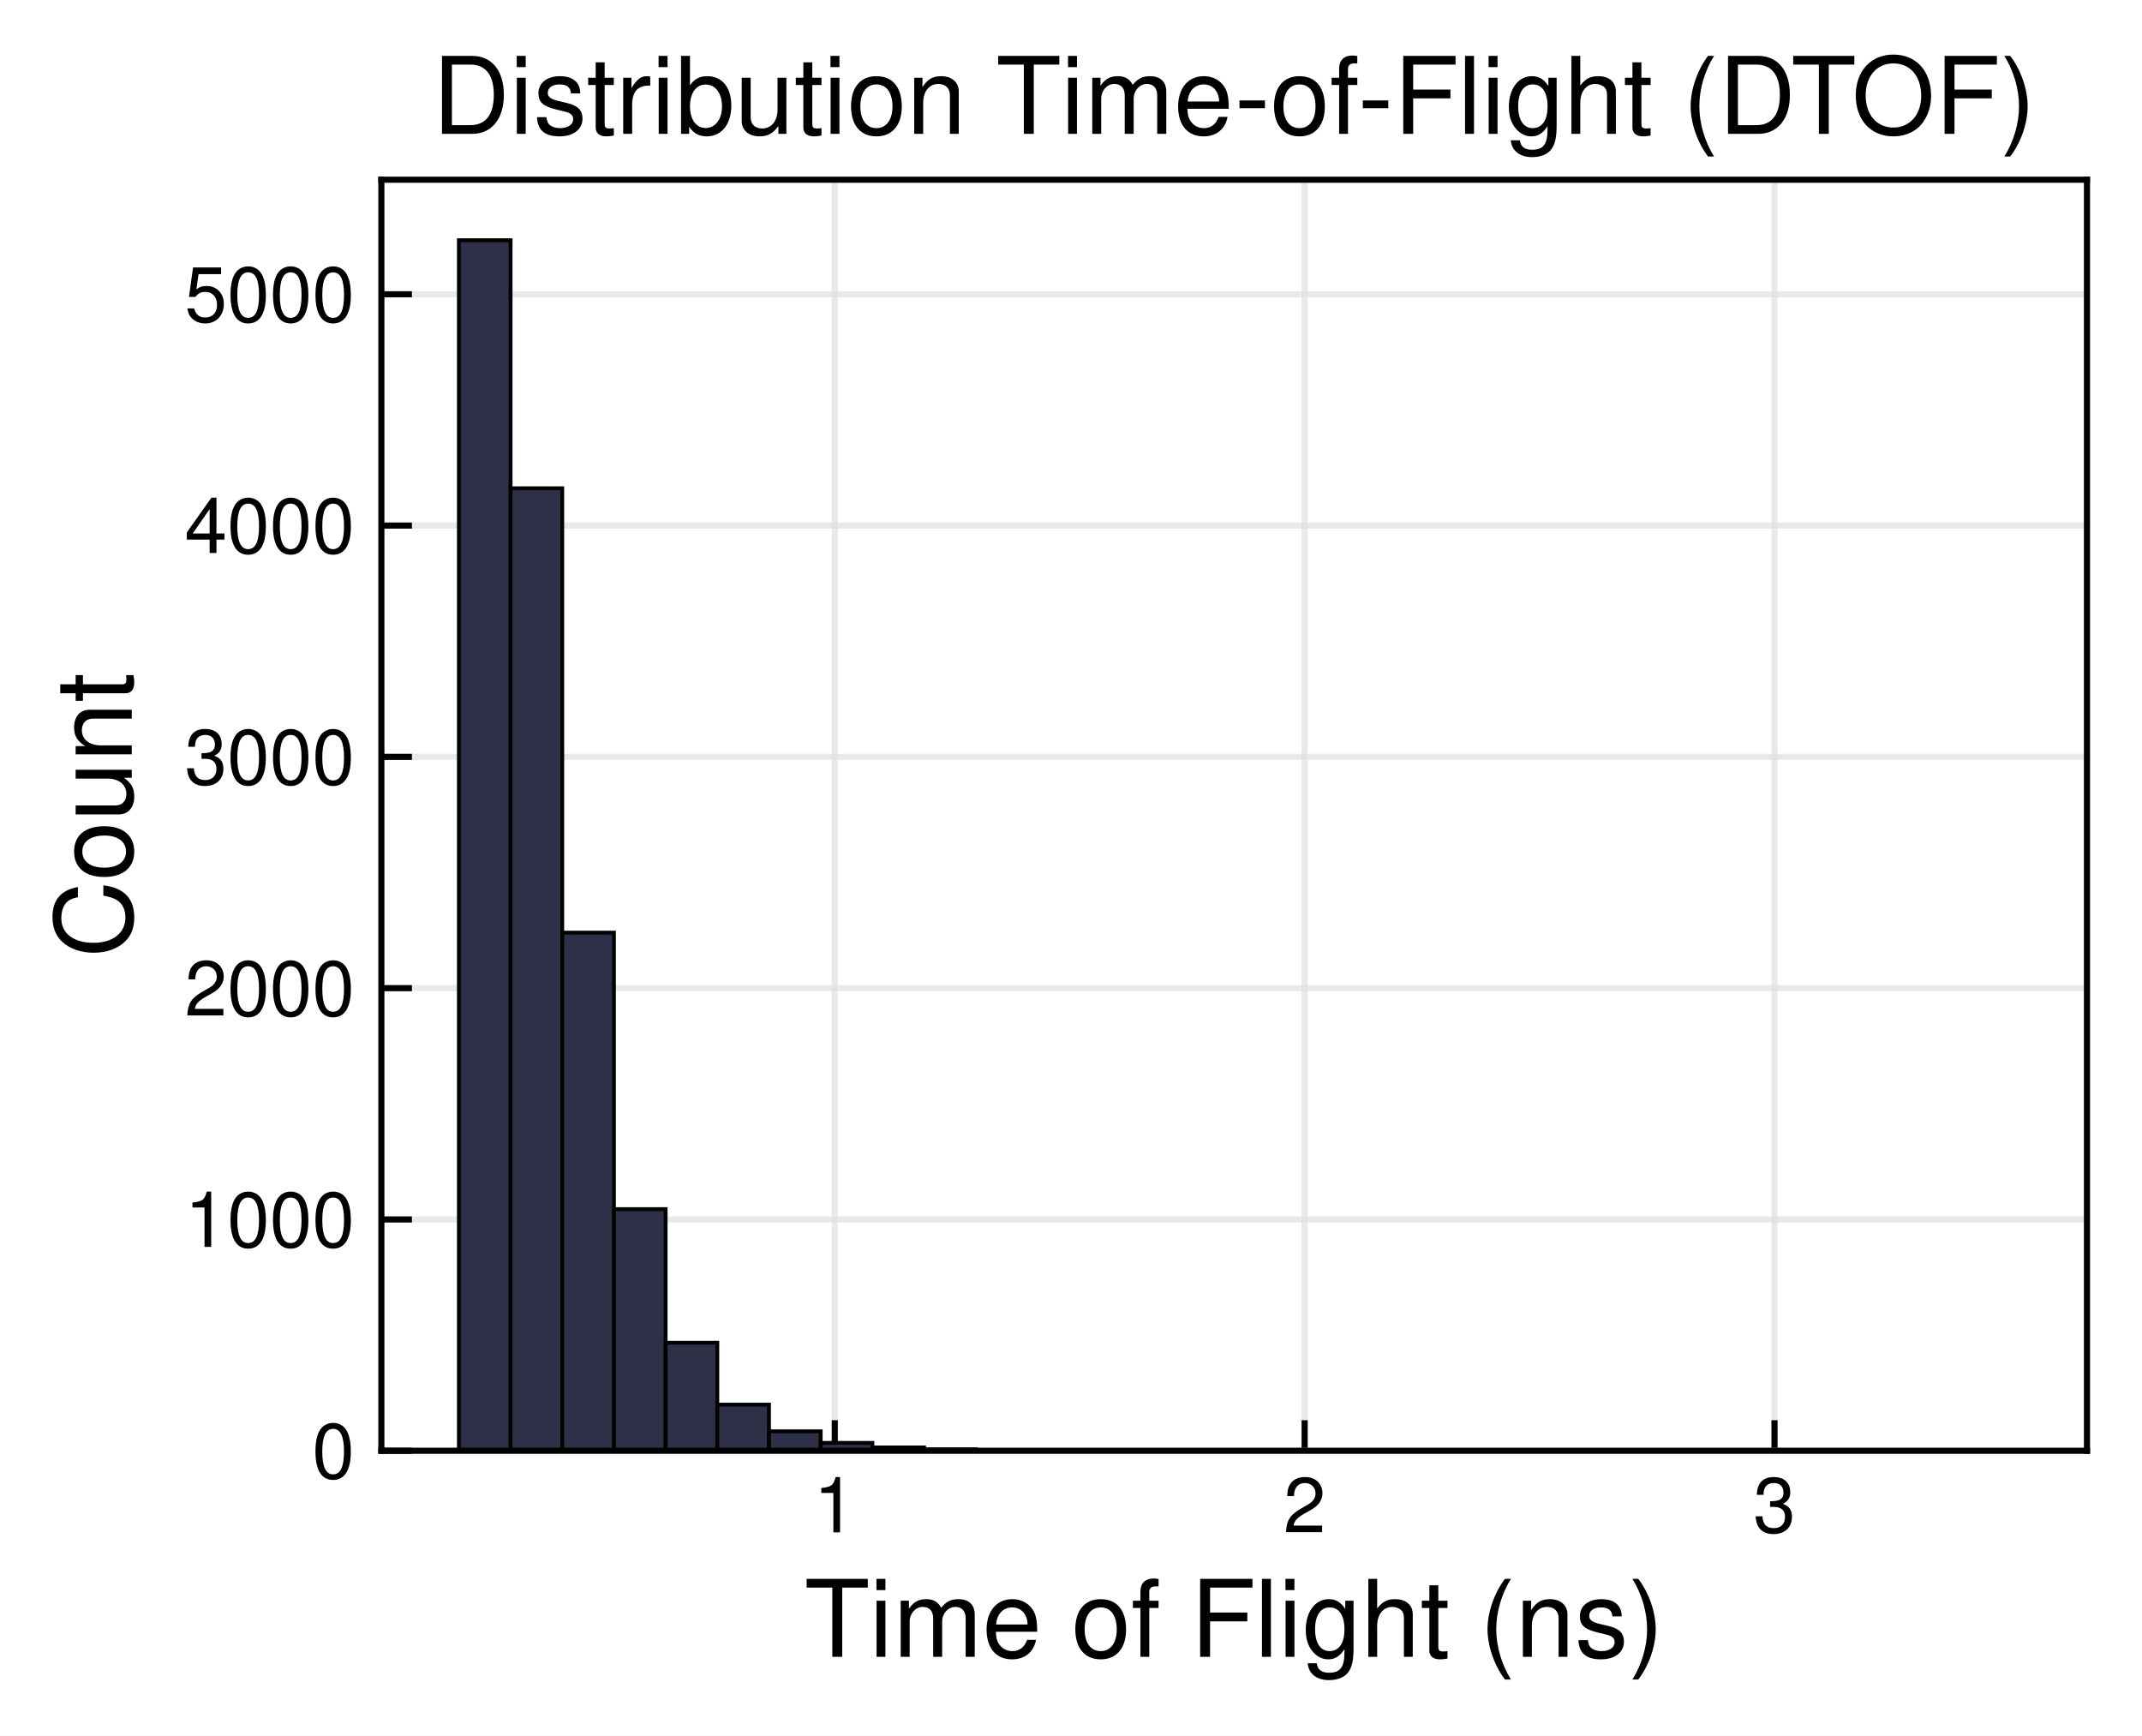
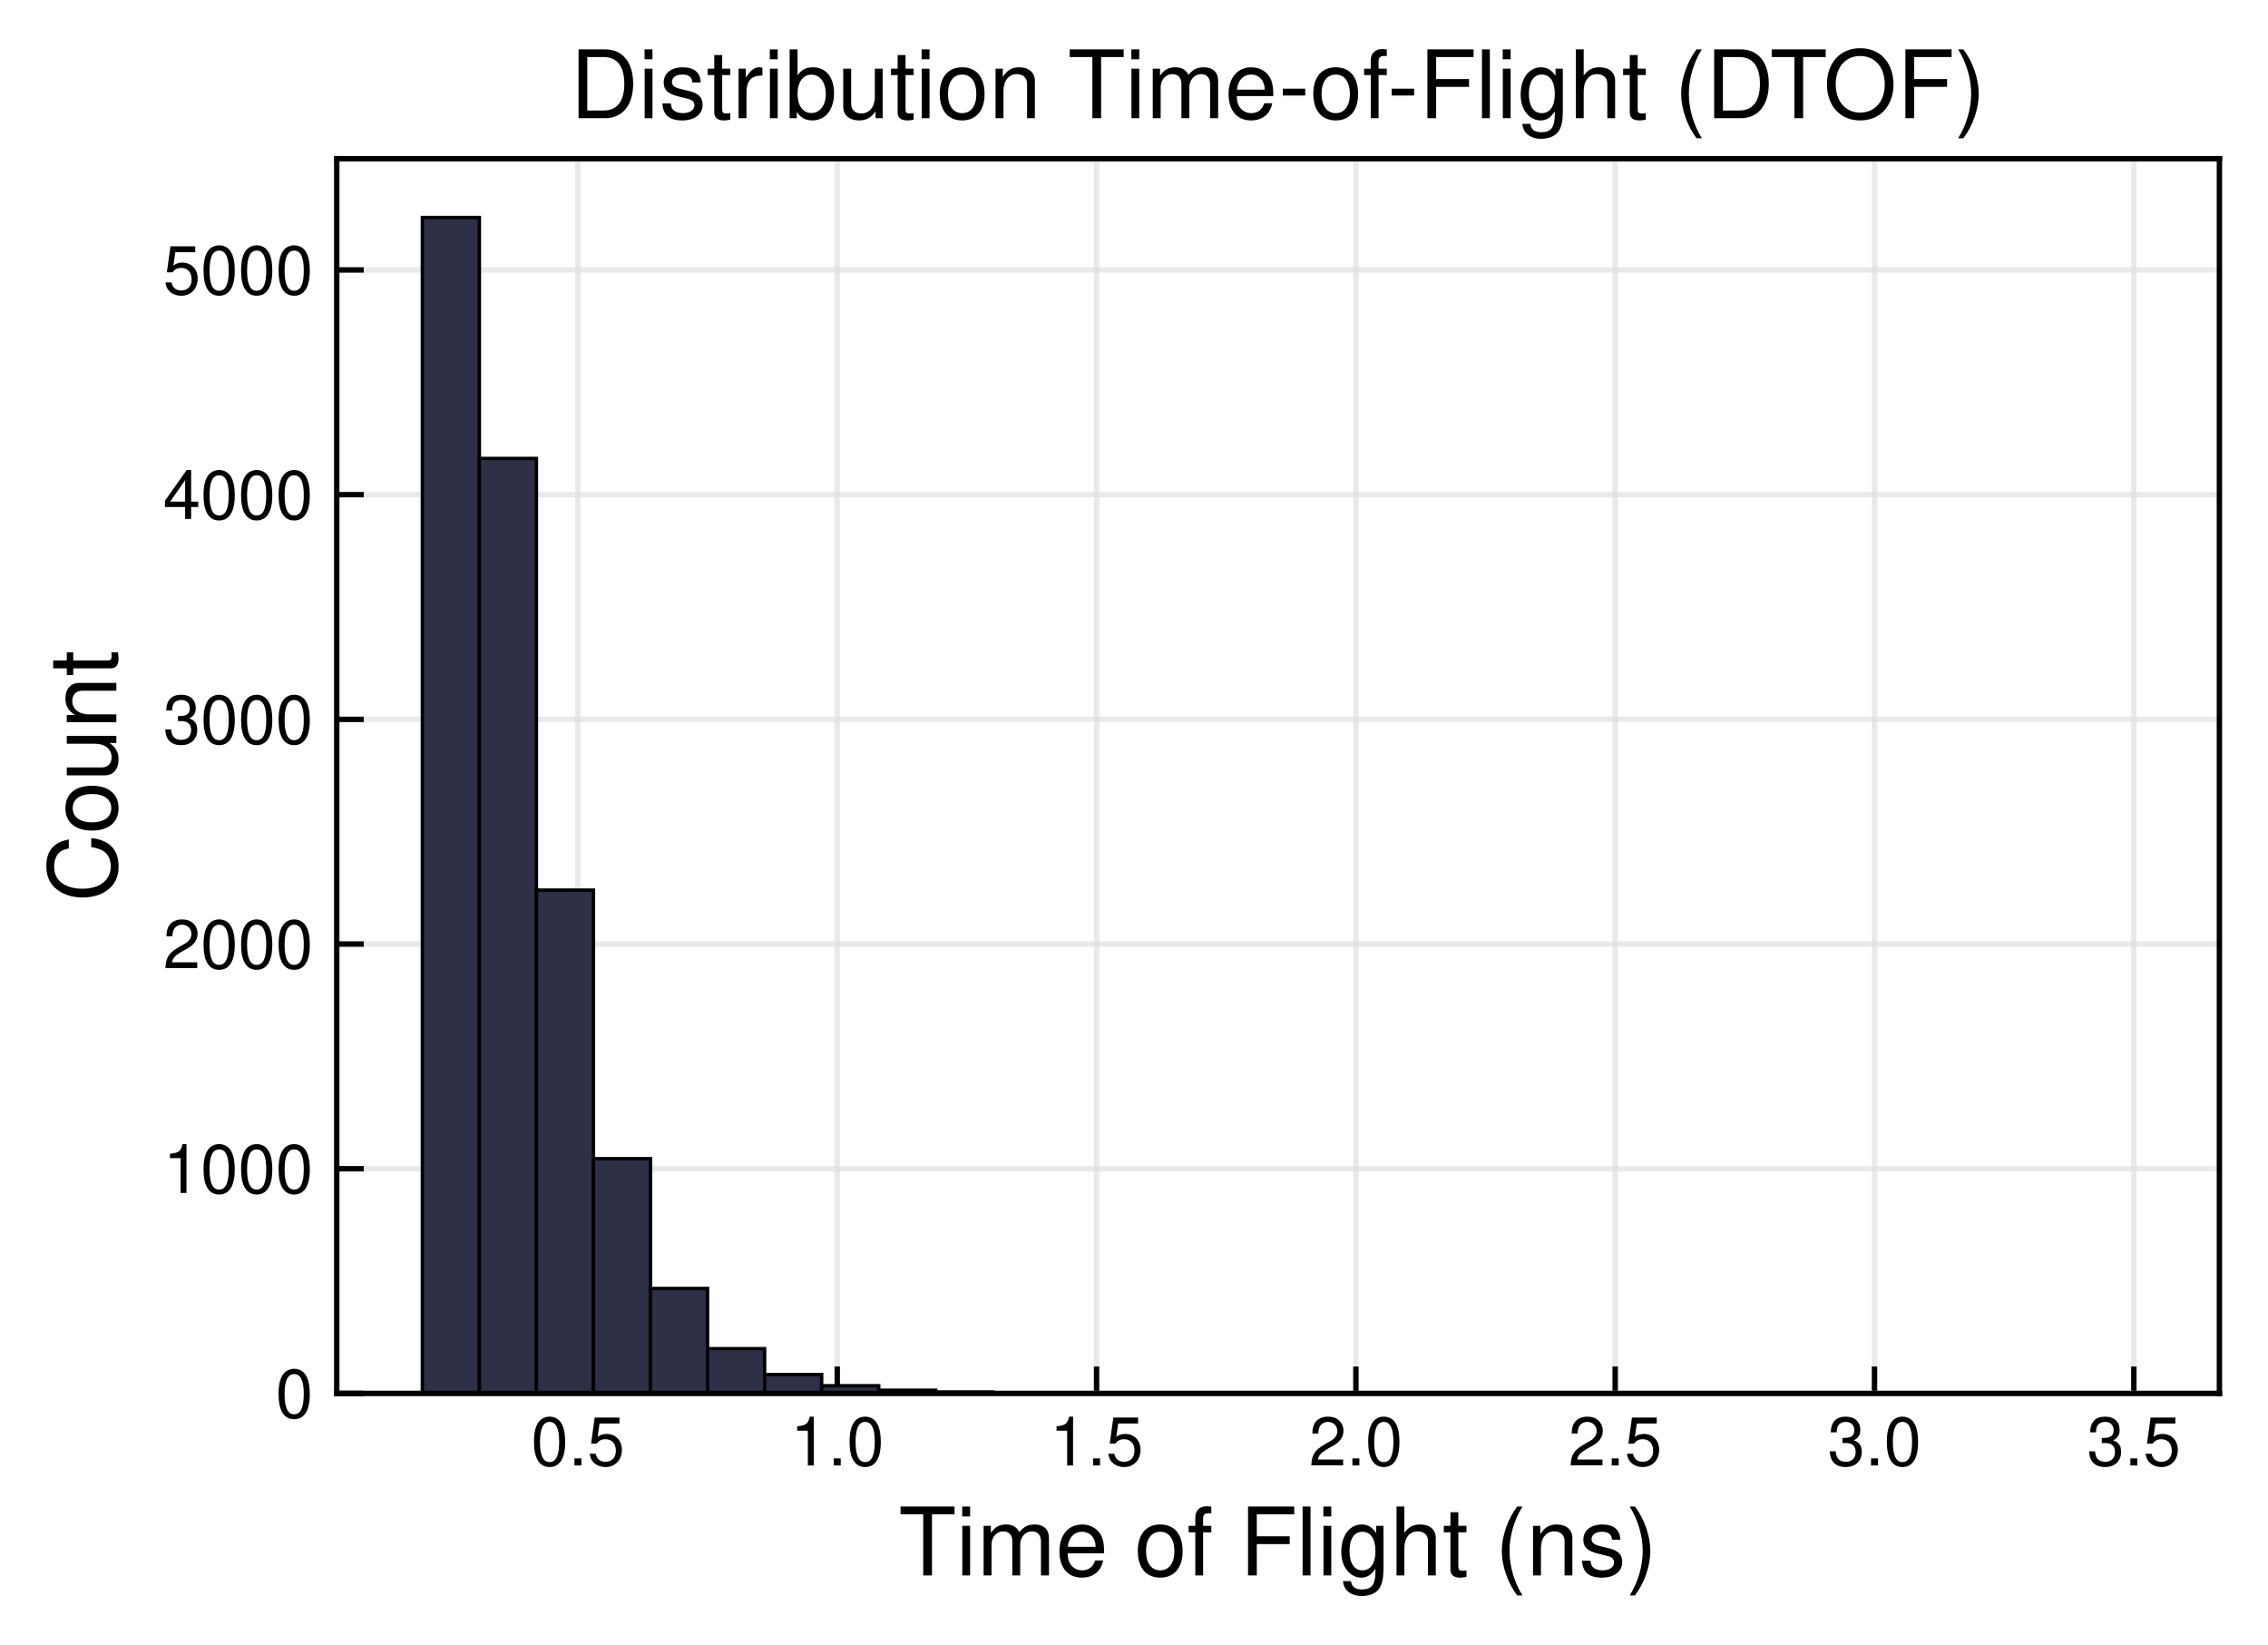
- <svg xmlns="http://www.w3.org/2000/svg" xmlns:xlink="http://www.w3.org/1999/xlink" width="280.305pt" height="227.098pt" viewBox="0 0 280.305 227.098" version="1.1">
+ <svg xmlns="http://www.w3.org/2000/svg" xmlns:xlink="http://www.w3.org/1999/xlink" width="336.105pt" height="243.73pt" viewBox="0 0 336.105 243.73" version="1.1">
  <defs>
    <style type="text/css">*{stroke-linejoin: round; stroke-linecap: butt}</style>
  </defs>
  <g id="figure_1">
    <g id="patch_1">
-       <path d="M 0 227.098  L 280.305 227.098  L 280.305 0  L 0 0  z " style="fill: #ffffff" />
+       <path d="M 0 243.73  L 336.105 243.73  L 336.105 0  L 0 0  z " style="fill: #ffffff" />
    </g>
    <g id="axes_1">
      <g id="patch_2">
-         <path d="M 49.905 189.836  L 273.105 189.836  L 273.105 23.516  L 49.905 23.516  z " style="fill: #ffffff" />
+         <path d="M 49.905 206.468  L 328.905 206.468  L 328.905 23.516  L 49.905 23.516  z " style="fill: #ffffff" />
      </g>
      <g id="matplotlib.axis_1">
        <g id="xtick_1">
          <g id="line2d_1">
-             <path d="M 109.24 189.836  L 109.24 23.516  " clip-path="url(#p29f169d263)" style="fill: none; stroke: #e0e0e0; stroke-opacity: 0.7; stroke-width: 0.8; stroke-linecap: square" />
+             <path d="M 85.644 206.468  L 85.644 23.516  " clip-path="url(#p95ba5a93b3)" style="fill: none; stroke: #e0e0e0; stroke-opacity: 0.7; stroke-width: 0.8; stroke-linecap: square" />
          </g>
          <g id="line2d_2">
            <defs>
-               <path id="m13e463b550" d="M 0 0  L 0 -4  " style="stroke: #000000; stroke-width: 0.8" />
+               <path id="m6584e19d3b" d="M 0 0  L 0 -4  " style="stroke: #000000; stroke-width: 0.8" />
            </defs>
            <g>
-               <use xlink:href="#m13e463b550" x="109.24" y="189.836" style="stroke: #000000; stroke-width: 0.8" />
+               <use xlink:href="#m6584e19d3b" x="85.644" y="206.468" style="stroke: #000000; stroke-width: 0.8" />
            </g>
          </g>
          <g id="text_1">
-             <text style="font-size: 10px; font-family: 'Helvetica', 'Arial', sans-serif; text-anchor: middle" x="109.24" y="200.51" transform="rotate(-0 109.2402 200.5097)">1</text>
+             <text style="font-size: 10px; font-family: 'Helvetica', 'Arial', sans-serif; text-anchor: middle" x="85.644" y="217.142" transform="rotate(-0 85.64436 217.1417)">0.5</text>
          </g>
        </g>
        <g id="xtick_2">
          <g id="line2d_3">
-             <path d="M 170.728 189.836  L 170.728 23.516  " clip-path="url(#p29f169d263)" style="fill: none; stroke: #e0e0e0; stroke-opacity: 0.7; stroke-width: 0.8; stroke-linecap: square" />
+             <path d="M 124.074 206.468  L 124.074 23.516  " clip-path="url(#p95ba5a93b3)" style="fill: none; stroke: #e0e0e0; stroke-opacity: 0.7; stroke-width: 0.8; stroke-linecap: square" />
          </g>
          <g id="line2d_4">
            <g>
-               <use xlink:href="#m13e463b550" x="170.728" y="189.836" style="stroke: #000000; stroke-width: 0.8" />
+               <use xlink:href="#m6584e19d3b" x="124.074" y="206.468" style="stroke: #000000; stroke-width: 0.8" />
            </g>
          </g>
          <g id="text_2">
-             <text style="font-size: 10px; font-family: 'Helvetica', 'Arial', sans-serif; text-anchor: middle" x="170.728" y="200.51" transform="rotate(-0 170.7278 200.5097)">2</text>
+             <text style="font-size: 10px; font-family: 'Helvetica', 'Arial', sans-serif; text-anchor: middle" x="124.074" y="217.142" transform="rotate(-0 124.0741 217.1417)">1.0</text>
          </g>
        </g>
        <g id="xtick_3">
          <g id="line2d_5">
-             <path d="M 232.215 189.836  L 232.215 23.516  " clip-path="url(#p29f169d263)" style="fill: none; stroke: #e0e0e0; stroke-opacity: 0.7; stroke-width: 0.8; stroke-linecap: square" />
+             <path d="M 162.504 206.468  L 162.504 23.516  " clip-path="url(#p95ba5a93b3)" style="fill: none; stroke: #e0e0e0; stroke-opacity: 0.7; stroke-width: 0.8; stroke-linecap: square" />
          </g>
          <g id="line2d_6">
            <g>
-               <use xlink:href="#m13e463b550" x="232.215" y="189.836" style="stroke: #000000; stroke-width: 0.8" />
+               <use xlink:href="#m6584e19d3b" x="162.504" y="206.468" style="stroke: #000000; stroke-width: 0.8" />
            </g>
          </g>
          <g id="text_3">
-             <text style="font-size: 10px; font-family: 'Helvetica', 'Arial', sans-serif; text-anchor: middle" x="232.215" y="200.51" transform="rotate(-0 232.2154 200.5097)">3</text>
-           </g>
-         </g>
-         <g id="text_4">
-           <text style="font-size: 14px; font-family: 'Helvetica', 'Arial', sans-serif; text-anchor: middle" x="161.505" y="216.801" transform="rotate(-0 161.5047 216.8009)">Time of Flight (ns)</text>
+             <text style="font-size: 10px; font-family: 'Helvetica', 'Arial', sans-serif; text-anchor: middle" x="162.504" y="217.142" transform="rotate(-0 162.5039 217.1417)">1.5</text>
+           </g>
+         </g>
+         <g id="xtick_4">
+           <g id="line2d_7">
+             <path d="M 200.934 206.468  L 200.934 23.516  " clip-path="url(#p95ba5a93b3)" style="fill: none; stroke: #e0e0e0; stroke-opacity: 0.7; stroke-width: 0.8; stroke-linecap: square" />
+           </g>
+           <g id="line2d_8">
+             <g>
+               <use xlink:href="#m6584e19d3b" x="200.934" y="206.468" style="stroke: #000000; stroke-width: 0.8" />
+             </g>
+           </g>
+           <g id="text_4">
+             <text style="font-size: 10px; font-family: 'Helvetica', 'Arial', sans-serif; text-anchor: middle" x="200.934" y="217.142" transform="rotate(-0 200.9336 217.1417)">2.0</text>
+           </g>
+         </g>
+         <g id="xtick_5">
+           <g id="line2d_9">
+             <path d="M 239.363 206.468  L 239.363 23.516  " clip-path="url(#p95ba5a93b3)" style="fill: none; stroke: #e0e0e0; stroke-opacity: 0.7; stroke-width: 0.8; stroke-linecap: square" />
+           </g>
+           <g id="line2d_10">
+             <g>
+               <use xlink:href="#m6584e19d3b" x="239.363" y="206.468" style="stroke: #000000; stroke-width: 0.8" />
+             </g>
+           </g>
+           <g id="text_5">
+             <text style="font-size: 10px; font-family: 'Helvetica', 'Arial', sans-serif; text-anchor: middle" x="239.363" y="217.142" transform="rotate(-0 239.3634 217.1417)">2.5</text>
+           </g>
+         </g>
+         <g id="xtick_6">
+           <g id="line2d_11">
+             <path d="M 277.793 206.468  L 277.793 23.516  " clip-path="url(#p95ba5a93b3)" style="fill: none; stroke: #e0e0e0; stroke-opacity: 0.7; stroke-width: 0.8; stroke-linecap: square" />
+           </g>
+           <g id="line2d_12">
+             <g>
+               <use xlink:href="#m6584e19d3b" x="277.793" y="206.468" style="stroke: #000000; stroke-width: 0.8" />
+             </g>
+           </g>
+           <g id="text_6">
+             <text style="font-size: 10px; font-family: 'Helvetica', 'Arial', sans-serif; text-anchor: middle" x="277.793" y="217.142" transform="rotate(-0 277.7931 217.1417)">3.0</text>
+           </g>
+         </g>
+         <g id="xtick_7">
+           <g id="line2d_13">
+             <path d="M 316.223 206.468  L 316.223 23.516  " clip-path="url(#p95ba5a93b3)" style="fill: none; stroke: #e0e0e0; stroke-opacity: 0.7; stroke-width: 0.8; stroke-linecap: square" />
+           </g>
+           <g id="line2d_14">
+             <g>
+               <use xlink:href="#m6584e19d3b" x="316.223" y="206.468" style="stroke: #000000; stroke-width: 0.8" />
+             </g>
+           </g>
+           <g id="text_7">
+             <text style="font-size: 10px; font-family: 'Helvetica', 'Arial', sans-serif; text-anchor: middle" x="316.223" y="217.142" transform="rotate(-0 316.2229 217.1417)">3.5</text>
+           </g>
+         </g>
+         <g id="text_8">
+           <text style="font-size: 14px; font-family: 'Helvetica', 'Arial', sans-serif; text-anchor: middle" x="189.405" y="233.433" transform="rotate(-0 189.4047 233.4329)">Time of Flight (ns)</text>
        </g>
      </g>
      <g id="matplotlib.axis_2">
        <g id="ytick_1">
-           <g id="line2d_7">
-             <path d="M 49.905 189.836  L 273.105 189.836  " clip-path="url(#p29f169d263)" style="fill: none; stroke: #e0e0e0; stroke-opacity: 0.7; stroke-width: 0.8; stroke-linecap: square" />
-           </g>
-           <g id="line2d_8">
+           <g id="line2d_15">
+             <path d="M 49.905 206.468  L 328.905 206.468  " clip-path="url(#p95ba5a93b3)" style="fill: none; stroke: #e0e0e0; stroke-opacity: 0.7; stroke-width: 0.8; stroke-linecap: square" />
+           </g>
+           <g id="line2d_16">
            <defs>
-               <path id="ma894d64a5f" d="M 0 0  L 4 0  " style="stroke: #000000; stroke-width: 0.8" />
+               <path id="m2219287f44" d="M 0 0  L 4 0  " style="stroke: #000000; stroke-width: 0.8" />
            </defs>
            <g>
-               <use xlink:href="#ma894d64a5f" x="49.905" y="189.836" style="stroke: #000000; stroke-width: 0.8" />
-             </g>
-           </g>
-           <g id="text_5">
-             <text style="font-size: 10px; font-family: 'Helvetica', 'Arial', sans-serif; text-anchor: end" x="46.405" y="193.423" transform="rotate(-0 46.40469 193.423)">0</text>
+               <use xlink:href="#m2219287f44" x="49.905" y="206.468" style="stroke: #000000; stroke-width: 0.8" />
+             </g>
+           </g>
+           <g id="text_9">
+             <text style="font-size: 10px; font-family: 'Helvetica', 'Arial', sans-serif; text-anchor: end" x="46.405" y="210.055" transform="rotate(-0 46.40469 210.055)">0</text>
          </g>
        </g>
        <g id="ytick_2">
-           <g id="line2d_9">
-             <path d="M 49.905 159.57  L 273.105 159.57  " clip-path="url(#p29f169d263)" style="fill: none; stroke: #e0e0e0; stroke-opacity: 0.7; stroke-width: 0.8; stroke-linecap: square" />
-           </g>
-           <g id="line2d_10">
-             <g>
-               <use xlink:href="#ma894d64a5f" x="49.905" y="159.57" style="stroke: #000000; stroke-width: 0.8" />
-             </g>
-           </g>
-           <g id="text_6">
-             <text style="font-size: 10px; font-family: 'Helvetica', 'Arial', sans-serif; text-anchor: end" x="46.405" y="163.156" transform="rotate(-0 46.40469 163.1562)">1000</text>
+           <g id="line2d_17">
+             <path d="M 49.905 173.175  L 328.905 173.175  " clip-path="url(#p95ba5a93b3)" style="fill: none; stroke: #e0e0e0; stroke-opacity: 0.7; stroke-width: 0.8; stroke-linecap: square" />
+           </g>
+           <g id="line2d_18">
+             <g>
+               <use xlink:href="#m2219287f44" x="49.905" y="173.175" style="stroke: #000000; stroke-width: 0.8" />
+             </g>
+           </g>
+           <g id="text_10">
+             <text style="font-size: 10px; font-family: 'Helvetica', 'Arial', sans-serif; text-anchor: end" x="46.405" y="176.762" transform="rotate(-0 46.40469 176.7616)">1000</text>
          </g>
        </g>
        <g id="ytick_3">
-           <g id="line2d_11">
-             <path d="M 49.905 129.303  L 273.105 129.303  " clip-path="url(#p29f169d263)" style="fill: none; stroke: #e0e0e0; stroke-opacity: 0.7; stroke-width: 0.8; stroke-linecap: square" />
-           </g>
-           <g id="line2d_12">
-             <g>
-               <use xlink:href="#ma894d64a5f" x="49.905" y="129.303" style="stroke: #000000; stroke-width: 0.8" />
-             </g>
-           </g>
-           <g id="text_7">
-             <text style="font-size: 10px; font-family: 'Helvetica', 'Arial', sans-serif; text-anchor: end" x="46.405" y="132.89" transform="rotate(-0 46.40469 132.8895)">2000</text>
+           <g id="line2d_19">
+             <path d="M 49.905 139.881  L 328.905 139.881  " clip-path="url(#p95ba5a93b3)" style="fill: none; stroke: #e0e0e0; stroke-opacity: 0.7; stroke-width: 0.8; stroke-linecap: square" />
+           </g>
+           <g id="line2d_20">
+             <g>
+               <use xlink:href="#m2219287f44" x="49.905" y="139.881" style="stroke: #000000; stroke-width: 0.8" />
+             </g>
+           </g>
+           <g id="text_11">
+             <text style="font-size: 10px; font-family: 'Helvetica', 'Arial', sans-serif; text-anchor: end" x="46.405" y="143.468" transform="rotate(-0 46.40469 143.4682)">2000</text>
          </g>
        </g>
        <g id="ytick_4">
-           <g id="line2d_13">
-             <path d="M 49.905 99.036  L 273.105 99.036  " clip-path="url(#p29f169d263)" style="fill: none; stroke: #e0e0e0; stroke-opacity: 0.7; stroke-width: 0.8; stroke-linecap: square" />
-           </g>
-           <g id="line2d_14">
-             <g>
-               <use xlink:href="#ma894d64a5f" x="49.905" y="99.036" style="stroke: #000000; stroke-width: 0.8" />
-             </g>
-           </g>
-           <g id="text_8">
-             <text style="font-size: 10px; font-family: 'Helvetica', 'Arial', sans-serif; text-anchor: end" x="46.405" y="102.623" transform="rotate(-0 46.40469 102.6228)">3000</text>
+           <g id="line2d_21">
+             <path d="M 49.905 106.588  L 328.905 106.588  " clip-path="url(#p95ba5a93b3)" style="fill: none; stroke: #e0e0e0; stroke-opacity: 0.7; stroke-width: 0.8; stroke-linecap: square" />
+           </g>
+           <g id="line2d_22">
+             <g>
+               <use xlink:href="#m2219287f44" x="49.905" y="106.588" style="stroke: #000000; stroke-width: 0.8" />
+             </g>
+           </g>
+           <g id="text_12">
+             <text style="font-size: 10px; font-family: 'Helvetica', 'Arial', sans-serif; text-anchor: end" x="46.405" y="110.175" transform="rotate(-0 46.40469 110.1748)">3000</text>
          </g>
        </g>
        <g id="ytick_5">
-           <g id="line2d_15">
-             <path d="M 49.905 68.769  L 273.105 68.769  " clip-path="url(#p29f169d263)" style="fill: none; stroke: #e0e0e0; stroke-opacity: 0.7; stroke-width: 0.8; stroke-linecap: square" />
-           </g>
-           <g id="line2d_16">
-             <g>
-               <use xlink:href="#ma894d64a5f" x="49.905" y="68.769" style="stroke: #000000; stroke-width: 0.8" />
-             </g>
-           </g>
-           <g id="text_9">
-             <text style="font-size: 10px; font-family: 'Helvetica', 'Arial', sans-serif; text-anchor: end" x="46.405" y="72.356" transform="rotate(-0 46.40469 72.35606)">4000</text>
+           <g id="line2d_23">
+             <path d="M 49.905 73.295  L 328.905 73.295  " clip-path="url(#p95ba5a93b3)" style="fill: none; stroke: #e0e0e0; stroke-opacity: 0.7; stroke-width: 0.8; stroke-linecap: square" />
+           </g>
+           <g id="line2d_24">
+             <g>
+               <use xlink:href="#m2219287f44" x="49.905" y="73.295" style="stroke: #000000; stroke-width: 0.8" />
+             </g>
+           </g>
+           <g id="text_13">
+             <text style="font-size: 10px; font-family: 'Helvetica', 'Arial', sans-serif; text-anchor: end" x="46.405" y="76.881" transform="rotate(-0 46.40469 76.88137)">4000</text>
          </g>
        </g>
        <g id="ytick_6">
-           <g id="line2d_17">
-             <path d="M 49.905 38.503  L 273.105 38.503  " clip-path="url(#p29f169d263)" style="fill: none; stroke: #e0e0e0; stroke-opacity: 0.7; stroke-width: 0.8; stroke-linecap: square" />
-           </g>
-           <g id="line2d_18">
-             <g>
-               <use xlink:href="#ma894d64a5f" x="49.905" y="38.503" style="stroke: #000000; stroke-width: 0.8" />
-             </g>
-           </g>
-           <g id="text_10">
-             <text style="font-size: 10px; font-family: 'Helvetica', 'Arial', sans-serif; text-anchor: end" x="46.405" y="42.089" transform="rotate(-0 46.40469 42.08933)">5000</text>
-           </g>
-         </g>
-         <g id="text_11">
-           <text style="font-size: 14px; font-family: 'Helvetica', 'Arial', sans-serif; text-anchor: middle" x="17.243" y="106.676" transform="rotate(-90 17.24281 106.6762)">Count</text>
+           <g id="line2d_25">
+             <path d="M 49.905 40.001  L 328.905 40.001  " clip-path="url(#p95ba5a93b3)" style="fill: none; stroke: #e0e0e0; stroke-opacity: 0.7; stroke-width: 0.8; stroke-linecap: square" />
+           </g>
+           <g id="line2d_26">
+             <g>
+               <use xlink:href="#m2219287f44" x="49.905" y="40.001" style="stroke: #000000; stroke-width: 0.8" />
+             </g>
+           </g>
+           <g id="text_14">
+             <text style="font-size: 10px; font-family: 'Helvetica', 'Arial', sans-serif; text-anchor: end" x="46.405" y="43.588" transform="rotate(-0 46.40469 43.58797)">5000</text>
+           </g>
+         </g>
+         <g id="text_15">
+           <text style="font-size: 14px; font-family: 'Helvetica', 'Arial', sans-serif; text-anchor: middle" x="17.243" y="114.992" transform="rotate(-90 17.24281 114.9922)">Count</text>
        </g>
      </g>
      <g id="patch_3">
-         <path d="M 60.05 189.836  L 66.814 189.836  L 66.814 31.436  L 60.05 31.436  z " clip-path="url(#p29f169d263)" style="fill: #2d3047; stroke: #000000; stroke-width: 0.5; stroke-linejoin: miter" />
+         <path d="M 62.587 206.468  L 71.041 206.468  L 71.041 32.228  L 62.587 32.228  z " clip-path="url(#p95ba5a93b3)" style="fill: #2d3047; stroke: #000000; stroke-width: 0.5; stroke-linejoin: miter" />
      </g>
      <g id="patch_4">
-         <path d="M 66.814 189.836  L 73.577 189.836  L 73.577 63.889  L 66.814 63.889  z " clip-path="url(#p29f169d263)" style="fill: #2d3047; stroke: #000000; stroke-width: 0.5; stroke-linejoin: miter" />
+         <path d="M 71.041 206.468  L 79.496 206.468  L 79.496 67.926  L 71.041 67.926  z " clip-path="url(#p95ba5a93b3)" style="fill: #2d3047; stroke: #000000; stroke-width: 0.5; stroke-linejoin: miter" />
      </g>
      <g id="patch_5">
-         <path d="M 73.577 189.836  L 80.341 189.836  L 80.341 122.038  L 73.577 122.038  z " clip-path="url(#p29f169d263)" style="fill: #2d3047; stroke: #000000; stroke-width: 0.5; stroke-linejoin: miter" />
+         <path d="M 79.496 206.468  L 87.95 206.468  L 87.95 131.891  L 79.496 131.891  z " clip-path="url(#p95ba5a93b3)" style="fill: #2d3047; stroke: #000000; stroke-width: 0.5; stroke-linejoin: miter" />
      </g>
      <g id="patch_6">
-         <path d="M 80.341 189.836  L 87.105 189.836  L 87.105 158.214  L 80.341 158.214  z " clip-path="url(#p29f169d263)" style="fill: #2d3047; stroke: #000000; stroke-width: 0.5; stroke-linejoin: miter" />
+         <path d="M 87.95 206.468  L 96.405 206.468  L 96.405 171.684  L 87.95 171.684  z " clip-path="url(#p95ba5a93b3)" style="fill: #2d3047; stroke: #000000; stroke-width: 0.5; stroke-linejoin: miter" />
      </g>
      <g id="patch_7">
-         <path d="M 87.105 189.836  L 93.868 189.836  L 93.868 175.7  L 87.105 175.7  z " clip-path="url(#p29f169d263)" style="fill: #2d3047; stroke: #000000; stroke-width: 0.5; stroke-linejoin: miter" />
+         <path d="M 96.405 206.468  L 104.859 206.468  L 104.859 190.919  L 96.405 190.919  z " clip-path="url(#p95ba5a93b3)" style="fill: #2d3047; stroke: #000000; stroke-width: 0.5; stroke-linejoin: miter" />
      </g>
      <g id="patch_8">
-         <path d="M 93.868 189.836  L 100.632 189.836  L 100.632 183.801  L 93.868 183.801  z " clip-path="url(#p29f169d263)" style="fill: #2d3047; stroke: #000000; stroke-width: 0.5; stroke-linejoin: miter" />
+         <path d="M 104.859 206.468  L 113.314 206.468  L 113.314 199.83  L 104.859 199.83  z " clip-path="url(#p95ba5a93b3)" style="fill: #2d3047; stroke: #000000; stroke-width: 0.5; stroke-linejoin: miter" />
      </g>
      <g id="patch_9">
-         <path d="M 100.632 189.836  L 107.396 189.836  L 107.396 187.295  L 100.632 187.295  z " clip-path="url(#p29f169d263)" style="fill: #2d3047; stroke: #000000; stroke-width: 0.5; stroke-linejoin: miter" />
+         <path d="M 113.314 206.468  L 121.768 206.468  L 121.768 203.673  L 113.314 203.673  z " clip-path="url(#p95ba5a93b3)" style="fill: #2d3047; stroke: #000000; stroke-width: 0.5; stroke-linejoin: miter" />
      </g>
      <g id="patch_10">
-         <path d="M 107.396 189.836  L 114.159 189.836  L 114.159 188.802  L 107.396 188.802  z " clip-path="url(#p29f169d263)" style="fill: #2d3047; stroke: #000000; stroke-width: 0.5; stroke-linejoin: miter" />
+         <path d="M 121.768 206.468  L 130.223 206.468  L 130.223 205.331  L 121.768 205.331  z " clip-path="url(#p95ba5a93b3)" style="fill: #2d3047; stroke: #000000; stroke-width: 0.5; stroke-linejoin: miter" />
      </g>
      <g id="patch_11">
-         <path d="M 114.159 189.836  L 120.923 189.836  L 120.923 189.402  L 114.159 189.402  z " clip-path="url(#p29f169d263)" style="fill: #2d3047; stroke: #000000; stroke-width: 0.5; stroke-linejoin: miter" />
+         <path d="M 130.223 206.468  L 138.677 206.468  L 138.677 205.99  L 130.223 205.99  z " clip-path="url(#p95ba5a93b3)" style="fill: #2d3047; stroke: #000000; stroke-width: 0.5; stroke-linejoin: miter" />
      </g>
      <g id="patch_12">
-         <path d="M 120.923 189.836  L 127.686 189.836  L 127.686 189.648  L 120.923 189.648  z " clip-path="url(#p29f169d263)" style="fill: #2d3047; stroke: #000000; stroke-width: 0.5; stroke-linejoin: miter" />
+         <path d="M 138.677 206.468  L 147.132 206.468  L 147.132 206.262  L 138.677 206.262  z " clip-path="url(#p95ba5a93b3)" style="fill: #2d3047; stroke: #000000; stroke-width: 0.5; stroke-linejoin: miter" />
      </g>
      <g id="patch_13">
-         <path d="M 127.686 189.836  L 134.45 189.836  L 134.45 189.762  L 127.686 189.762  z " clip-path="url(#p29f169d263)" style="fill: #2d3047; stroke: #000000; stroke-width: 0.5; stroke-linejoin: miter" />
+         <path d="M 147.132 206.468  L 155.586 206.468  L 155.586 206.387  L 147.132 206.387  z " clip-path="url(#p95ba5a93b3)" style="fill: #2d3047; stroke: #000000; stroke-width: 0.5; stroke-linejoin: miter" />
      </g>
      <g id="patch_14">
-         <path d="M 134.45 189.836  L 141.214 189.836  L 141.214 189.804  L 134.45 189.804  z " clip-path="url(#p29f169d263)" style="fill: #2d3047; stroke: #000000; stroke-width: 0.5; stroke-linejoin: miter" />
+         <path d="M 155.586 206.468  L 164.041 206.468  L 164.041 206.433  L 155.586 206.433  z " clip-path="url(#p95ba5a93b3)" style="fill: #2d3047; stroke: #000000; stroke-width: 0.5; stroke-linejoin: miter" />
      </g>
      <g id="patch_15">
-         <path d="M 141.214 189.836  L 147.977 189.836  L 147.977 189.824  L 141.214 189.824  z " clip-path="url(#p29f169d263)" style="fill: #2d3047; stroke: #000000; stroke-width: 0.5; stroke-linejoin: miter" />
+         <path d="M 164.041 206.468  L 172.496 206.468  L 172.496 206.455  L 164.041 206.455  z " clip-path="url(#p95ba5a93b3)" style="fill: #2d3047; stroke: #000000; stroke-width: 0.5; stroke-linejoin: miter" />
      </g>
      <g id="patch_16">
-         <path d="M 147.977 189.836  L 154.741 189.836  L 154.741 189.831  L 147.977 189.831  z " clip-path="url(#p29f169d263)" style="fill: #2d3047; stroke: #000000; stroke-width: 0.5; stroke-linejoin: miter" />
+         <path d="M 172.496 206.468  L 180.95 206.468  L 180.95 206.462  L 172.496 206.462  z " clip-path="url(#p95ba5a93b3)" style="fill: #2d3047; stroke: #000000; stroke-width: 0.5; stroke-linejoin: miter" />
      </g>
      <g id="patch_17">
-         <path d="M 154.741 189.836  L 161.505 189.836  L 161.505 189.834  L 154.741 189.834  z " clip-path="url(#p29f169d263)" style="fill: #2d3047; stroke: #000000; stroke-width: 0.5; stroke-linejoin: miter" />
+         <path d="M 180.95 206.468  L 189.405 206.468  L 189.405 206.466  L 180.95 206.466  z " clip-path="url(#p95ba5a93b3)" style="fill: #2d3047; stroke: #000000; stroke-width: 0.5; stroke-linejoin: miter" />
      </g>
      <g id="patch_18">
-         <path d="M 161.505 189.836  L 168.268 189.836  L 168.268 189.835  L 161.505 189.835  z " clip-path="url(#p29f169d263)" style="fill: #2d3047; stroke: #000000; stroke-width: 0.5; stroke-linejoin: miter" />
+         <path d="M 189.405 206.468  L 197.859 206.468  L 197.859 206.467  L 189.405 206.467  z " clip-path="url(#p95ba5a93b3)" style="fill: #2d3047; stroke: #000000; stroke-width: 0.5; stroke-linejoin: miter" />
      </g>
      <g id="patch_19">
-         <path d="M 168.268 189.836  L 175.032 189.836  L 175.032 189.836  L 168.268 189.836  z " clip-path="url(#p29f169d263)" style="fill: #2d3047; stroke: #000000; stroke-width: 0.5; stroke-linejoin: miter" />
+         <path d="M 197.859 206.468  L 206.314 206.468  L 206.314 206.468  L 197.859 206.468  z " clip-path="url(#p95ba5a93b3)" style="fill: #2d3047; stroke: #000000; stroke-width: 0.5; stroke-linejoin: miter" />
      </g>
      <g id="patch_20">
-         <path d="M 175.032 189.836  L 181.796 189.836  L 181.796 189.836  L 175.032 189.836  z " clip-path="url(#p29f169d263)" style="fill: #2d3047; stroke: #000000; stroke-width: 0.5; stroke-linejoin: miter" />
+         <path d="M 206.314 206.468  L 214.768 206.468  L 214.768 206.468  L 206.314 206.468  z " clip-path="url(#p95ba5a93b3)" style="fill: #2d3047; stroke: #000000; stroke-width: 0.5; stroke-linejoin: miter" />
      </g>
      <g id="patch_21">
-         <path d="M 181.796 189.836  L 188.559 189.836  L 188.559 189.836  L 181.796 189.836  z " clip-path="url(#p29f169d263)" style="fill: #2d3047; stroke: #000000; stroke-width: 0.5; stroke-linejoin: miter" />
+         <path d="M 214.768 206.468  L 223.223 206.468  L 223.223 206.468  L 214.768 206.468  z " clip-path="url(#p95ba5a93b3)" style="fill: #2d3047; stroke: #000000; stroke-width: 0.5; stroke-linejoin: miter" />
      </g>
      <g id="patch_22">
-         <path d="M 188.559 189.836  L 195.323 189.836  L 195.323 189.836  L 188.559 189.836  z " clip-path="url(#p29f169d263)" style="fill: #2d3047; stroke: #000000; stroke-width: 0.5; stroke-linejoin: miter" />
+         <path d="M 223.223 206.468  L 231.677 206.468  L 231.677 206.468  L 223.223 206.468  z " clip-path="url(#p95ba5a93b3)" style="fill: #2d3047; stroke: #000000; stroke-width: 0.5; stroke-linejoin: miter" />
      </g>
      <g id="patch_23">
-         <path d="M 195.323 189.836  L 202.086 189.836  L 202.086 189.836  L 195.323 189.836  z " clip-path="url(#p29f169d263)" style="fill: #2d3047; stroke: #000000; stroke-width: 0.5; stroke-linejoin: miter" />
+         <path d="M 231.677 206.468  L 240.132 206.468  L 240.132 206.468  L 231.677 206.468  z " clip-path="url(#p95ba5a93b3)" style="fill: #2d3047; stroke: #000000; stroke-width: 0.5; stroke-linejoin: miter" />
      </g>
      <g id="patch_24">
-         <path d="M 202.087 189.836  L 208.85 189.836  L 208.85 189.836  L 202.087 189.836  z " clip-path="url(#p29f169d263)" style="fill: #2d3047; stroke: #000000; stroke-width: 0.5; stroke-linejoin: miter" />
+         <path d="M 240.132 206.468  L 248.587 206.468  L 248.587 206.468  L 240.132 206.468  z " clip-path="url(#p95ba5a93b3)" style="fill: #2d3047; stroke: #000000; stroke-width: 0.5; stroke-linejoin: miter" />
      </g>
      <g id="patch_25">
-         <path d="M 208.85 189.836  L 215.614 189.836  L 215.614 189.836  L 208.85 189.836  z " clip-path="url(#p29f169d263)" style="fill: #2d3047; stroke: #000000; stroke-width: 0.5; stroke-linejoin: miter" />
+         <path d="M 248.586 206.468  L 257.041 206.468  L 257.041 206.468  L 248.586 206.468  z " clip-path="url(#p95ba5a93b3)" style="fill: #2d3047; stroke: #000000; stroke-width: 0.5; stroke-linejoin: miter" />
      </g>
      <g id="patch_26">
-         <path d="M 215.614 189.836  L 222.377 189.836  L 222.377 189.836  L 215.614 189.836  z " clip-path="url(#p29f169d263)" style="fill: #2d3047; stroke: #000000; stroke-width: 0.5; stroke-linejoin: miter" />
+         <path d="M 257.041 206.468  L 265.496 206.468  L 265.496 206.468  L 257.041 206.468  z " clip-path="url(#p95ba5a93b3)" style="fill: #2d3047; stroke: #000000; stroke-width: 0.5; stroke-linejoin: miter" />
      </g>
      <g id="patch_27">
-         <path d="M 222.377 189.836  L 229.141 189.836  L 229.141 189.836  L 222.377 189.836  z " clip-path="url(#p29f169d263)" style="fill: #2d3047; stroke: #000000; stroke-width: 0.5; stroke-linejoin: miter" />
+         <path d="M 265.496 206.468  L 273.95 206.468  L 273.95 206.468  L 265.496 206.468  z " clip-path="url(#p95ba5a93b3)" style="fill: #2d3047; stroke: #000000; stroke-width: 0.5; stroke-linejoin: miter" />
      </g>
      <g id="patch_28">
-         <path d="M 229.141 189.836  L 235.905 189.836  L 235.905 189.836  L 229.141 189.836  z " clip-path="url(#p29f169d263)" style="fill: #2d3047; stroke: #000000; stroke-width: 0.5; stroke-linejoin: miter" />
+         <path d="M 273.95 206.468  L 282.405 206.468  L 282.405 206.468  L 273.95 206.468  z " clip-path="url(#p95ba5a93b3)" style="fill: #2d3047; stroke: #000000; stroke-width: 0.5; stroke-linejoin: miter" />
      </g>
      <g id="patch_29">
-         <path d="M 235.905 189.836  L 242.668 189.836  L 242.668 189.836  L 235.905 189.836  z " clip-path="url(#p29f169d263)" style="fill: #2d3047; stroke: #000000; stroke-width: 0.5; stroke-linejoin: miter" />
+         <path d="M 282.405 206.468  L 290.859 206.468  L 290.859 206.468  L 282.405 206.468  z " clip-path="url(#p95ba5a93b3)" style="fill: #2d3047; stroke: #000000; stroke-width: 0.5; stroke-linejoin: miter" />
      </g>
      <g id="patch_30">
-         <path d="M 242.668 189.836  L 249.432 189.836  L 249.432 189.836  L 242.668 189.836  z " clip-path="url(#p29f169d263)" style="fill: #2d3047; stroke: #000000; stroke-width: 0.5; stroke-linejoin: miter" />
+         <path d="M 290.859 206.468  L 299.314 206.468  L 299.314 206.468  L 290.859 206.468  z " clip-path="url(#p95ba5a93b3)" style="fill: #2d3047; stroke: #000000; stroke-width: 0.5; stroke-linejoin: miter" />
      </g>
      <g id="patch_31">
-         <path d="M 249.432 189.836  L 256.196 189.836  L 256.196 189.836  L 249.432 189.836  z " clip-path="url(#p29f169d263)" style="fill: #2d3047; stroke: #000000; stroke-width: 0.5; stroke-linejoin: miter" />
+         <path d="M 299.314 206.468  L 307.768 206.468  L 307.768 206.468  L 299.314 206.468  z " clip-path="url(#p95ba5a93b3)" style="fill: #2d3047; stroke: #000000; stroke-width: 0.5; stroke-linejoin: miter" />
      </g>
      <g id="patch_32">
-         <path d="M 256.196 189.836  L 262.959 189.836  L 262.959 189.836  L 256.196 189.836  z " clip-path="url(#p29f169d263)" style="fill: #2d3047; stroke: #000000; stroke-width: 0.5; stroke-linejoin: miter" />
+         <path d="M 307.768 206.468  L 316.223 206.468  L 316.223 206.468  L 307.768 206.468  z " clip-path="url(#p95ba5a93b3)" style="fill: #2d3047; stroke: #000000; stroke-width: 0.5; stroke-linejoin: miter" />
      </g>
      <g id="patch_33">
-         <path d="M 49.905 189.836  L 49.905 23.516  " style="fill: none; stroke: #000000; stroke-width: 0.8; stroke-linejoin: miter; stroke-linecap: square" />
+         <path d="M 49.905 206.468  L 49.905 23.516  " style="fill: none; stroke: #000000; stroke-width: 0.8; stroke-linejoin: miter; stroke-linecap: square" />
      </g>
      <g id="patch_34">
-         <path d="M 273.105 189.836  L 273.105 23.516  " style="fill: none; stroke: #000000; stroke-width: 0.8; stroke-linejoin: miter; stroke-linecap: square" />
+         <path d="M 328.905 206.468  L 328.905 23.516  " style="fill: none; stroke: #000000; stroke-width: 0.8; stroke-linejoin: miter; stroke-linecap: square" />
      </g>
      <g id="patch_35">
-         <path d="M 49.905 189.836  L 273.105 189.836  " style="fill: none; stroke: #000000; stroke-width: 0.8; stroke-linejoin: miter; stroke-linecap: square" />
+         <path d="M 49.905 206.468  L 328.905 206.468  " style="fill: none; stroke: #000000; stroke-width: 0.8; stroke-linejoin: miter; stroke-linecap: square" />
      </g>
      <g id="patch_36">
-         <path d="M 49.905 23.516  L 273.105 23.516  " style="fill: none; stroke: #000000; stroke-width: 0.8; stroke-linejoin: miter; stroke-linecap: square" />
-       </g>
-       <g id="text_12">
-         <text style="font-size: 14px; font-family: 'Helvetica', 'Arial', sans-serif; text-anchor: middle" x="161.505" y="17.516" transform="rotate(-0 161.5047 17.51625)">Distribution Time-of-Flight (DTOF)</text>
+         <path d="M 49.905 23.516  L 328.905 23.516  " style="fill: none; stroke: #000000; stroke-width: 0.8; stroke-linejoin: miter; stroke-linecap: square" />
+       </g>
+       <g id="text_16">
+         <text style="font-size: 14px; font-family: 'Helvetica', 'Arial', sans-serif; text-anchor: middle" x="189.405" y="17.516" transform="rotate(-0 189.4047 17.51625)">Distribution Time-of-Flight (DTOF)</text>
      </g>
    </g>
  </g>
  <defs>
-     <clipPath id="p29f169d263">
-       <rect x="49.905" y="23.516" width="223.2" height="166.32" />
+     <clipPath id="p95ba5a93b3">
+       <rect x="49.905" y="23.516" width="279" height="182.952" />
    </clipPath>
  </defs>
</svg>
